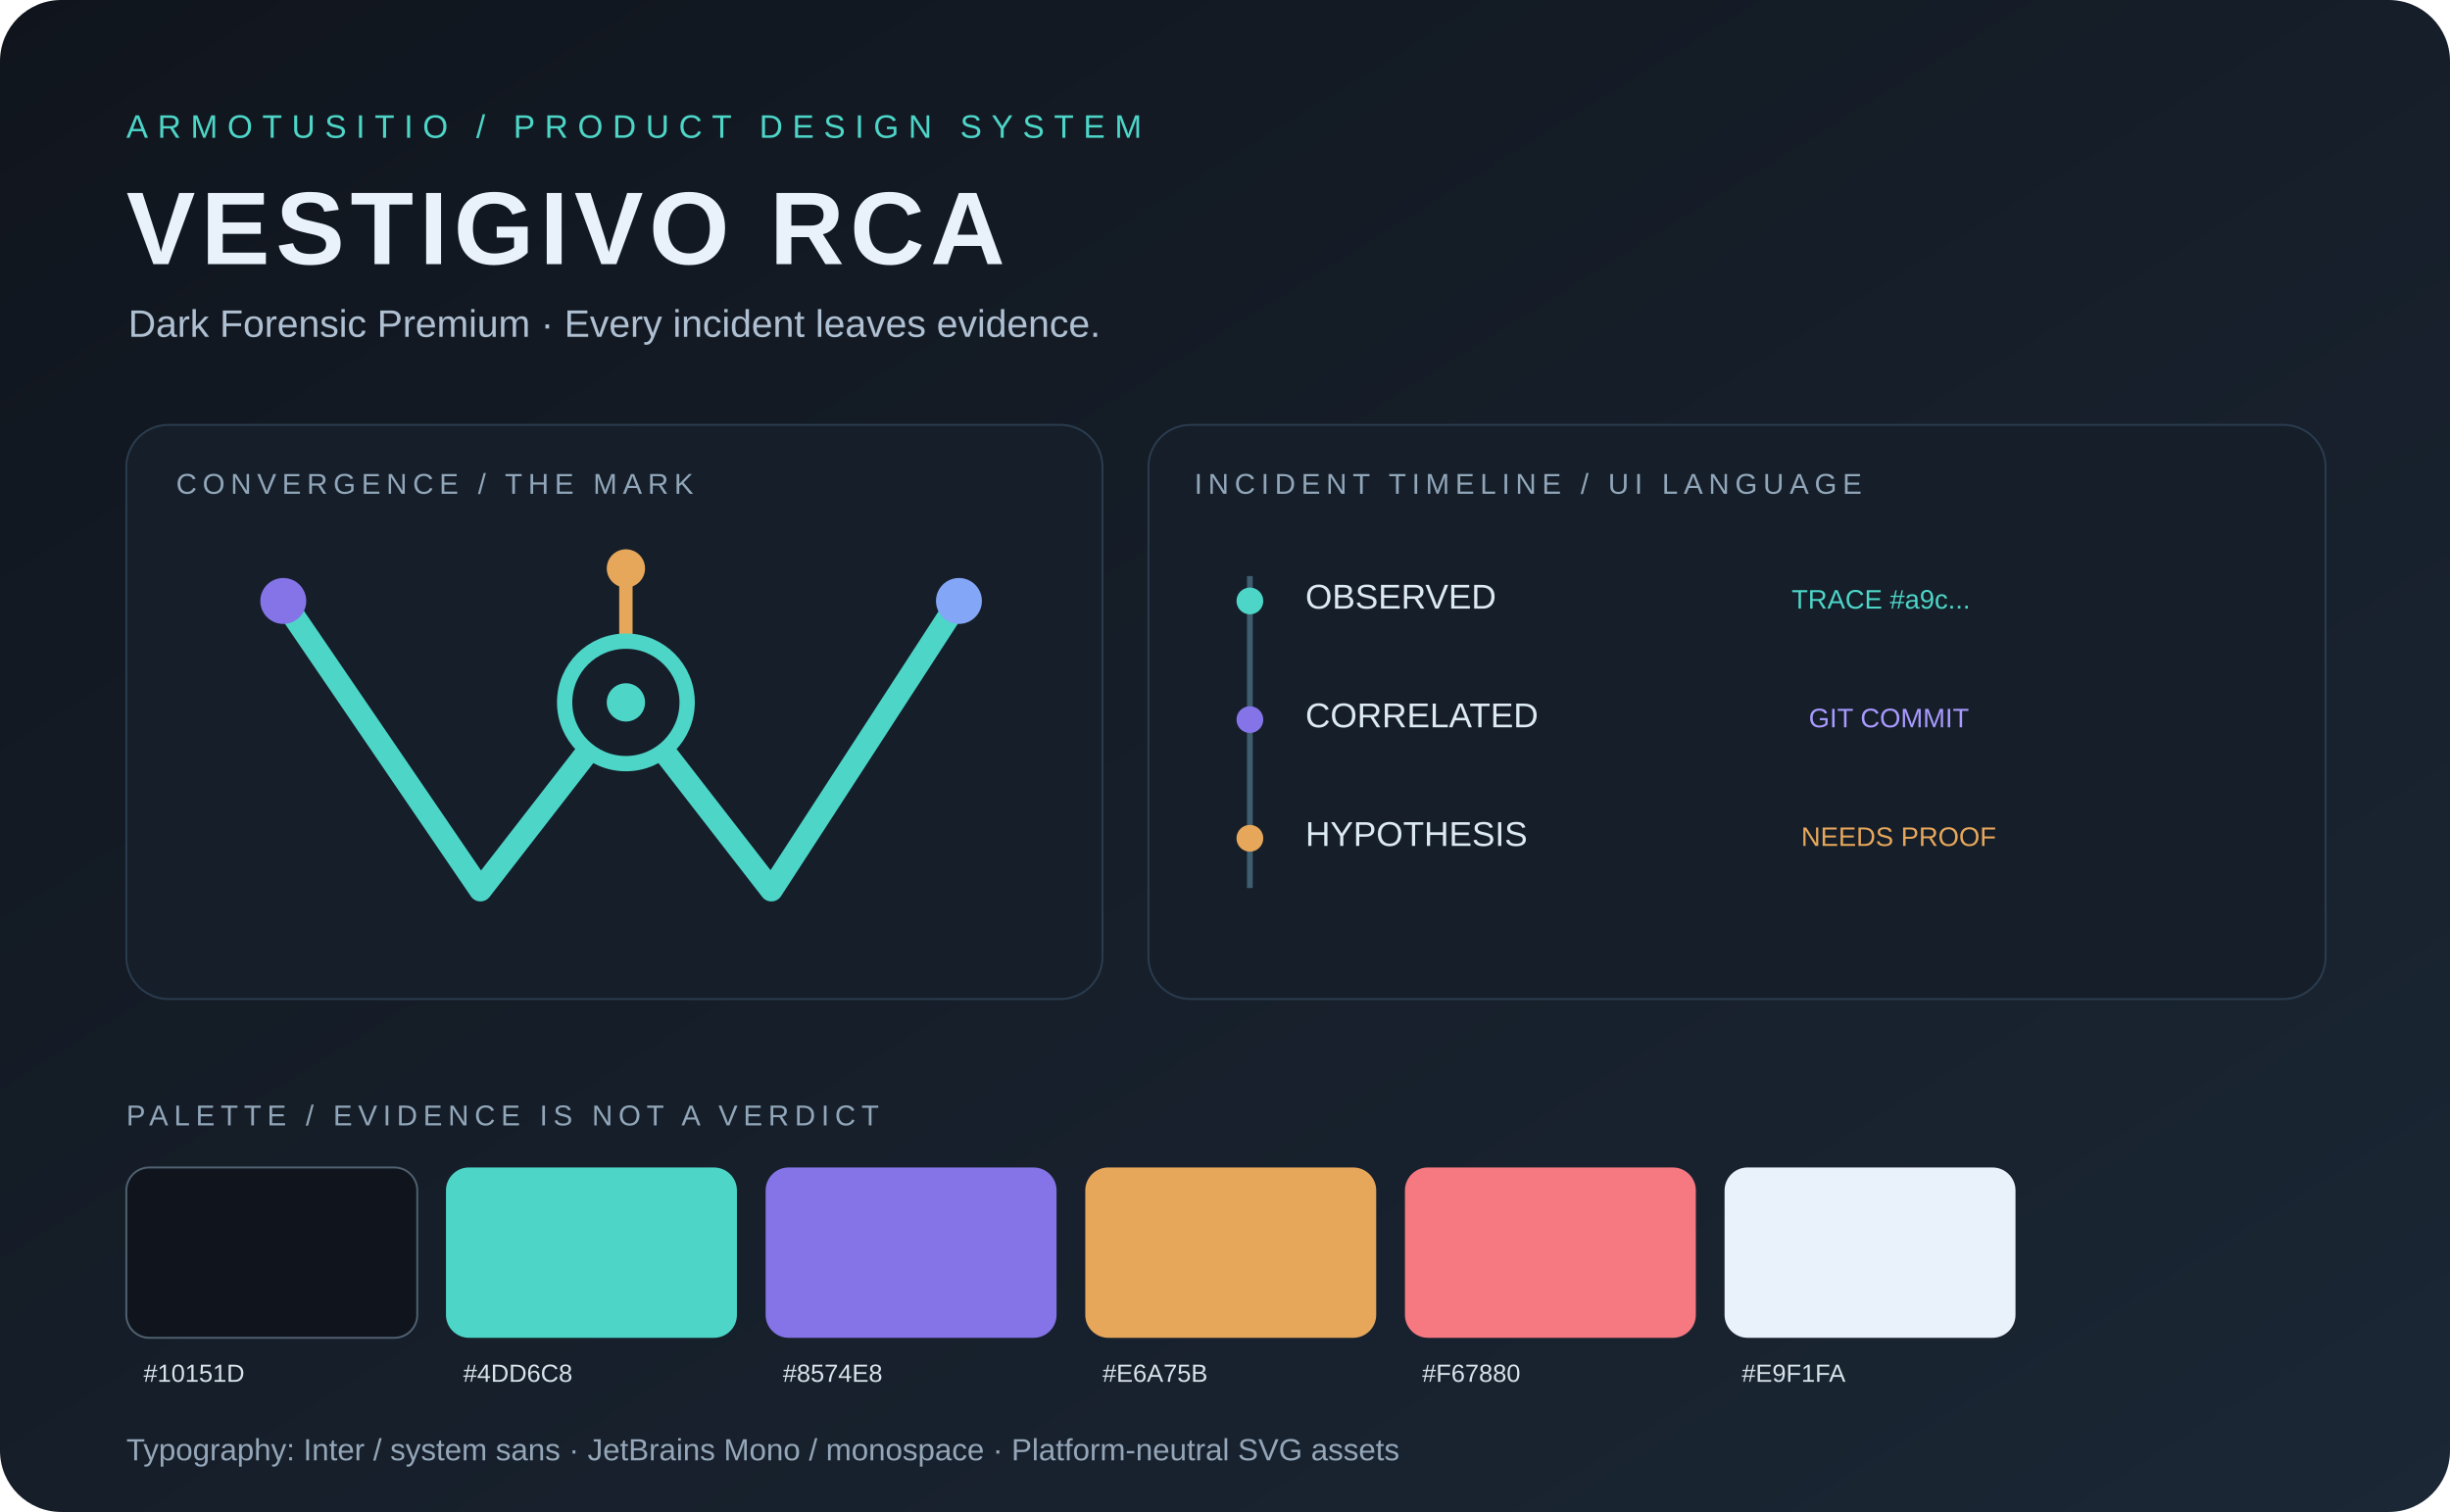
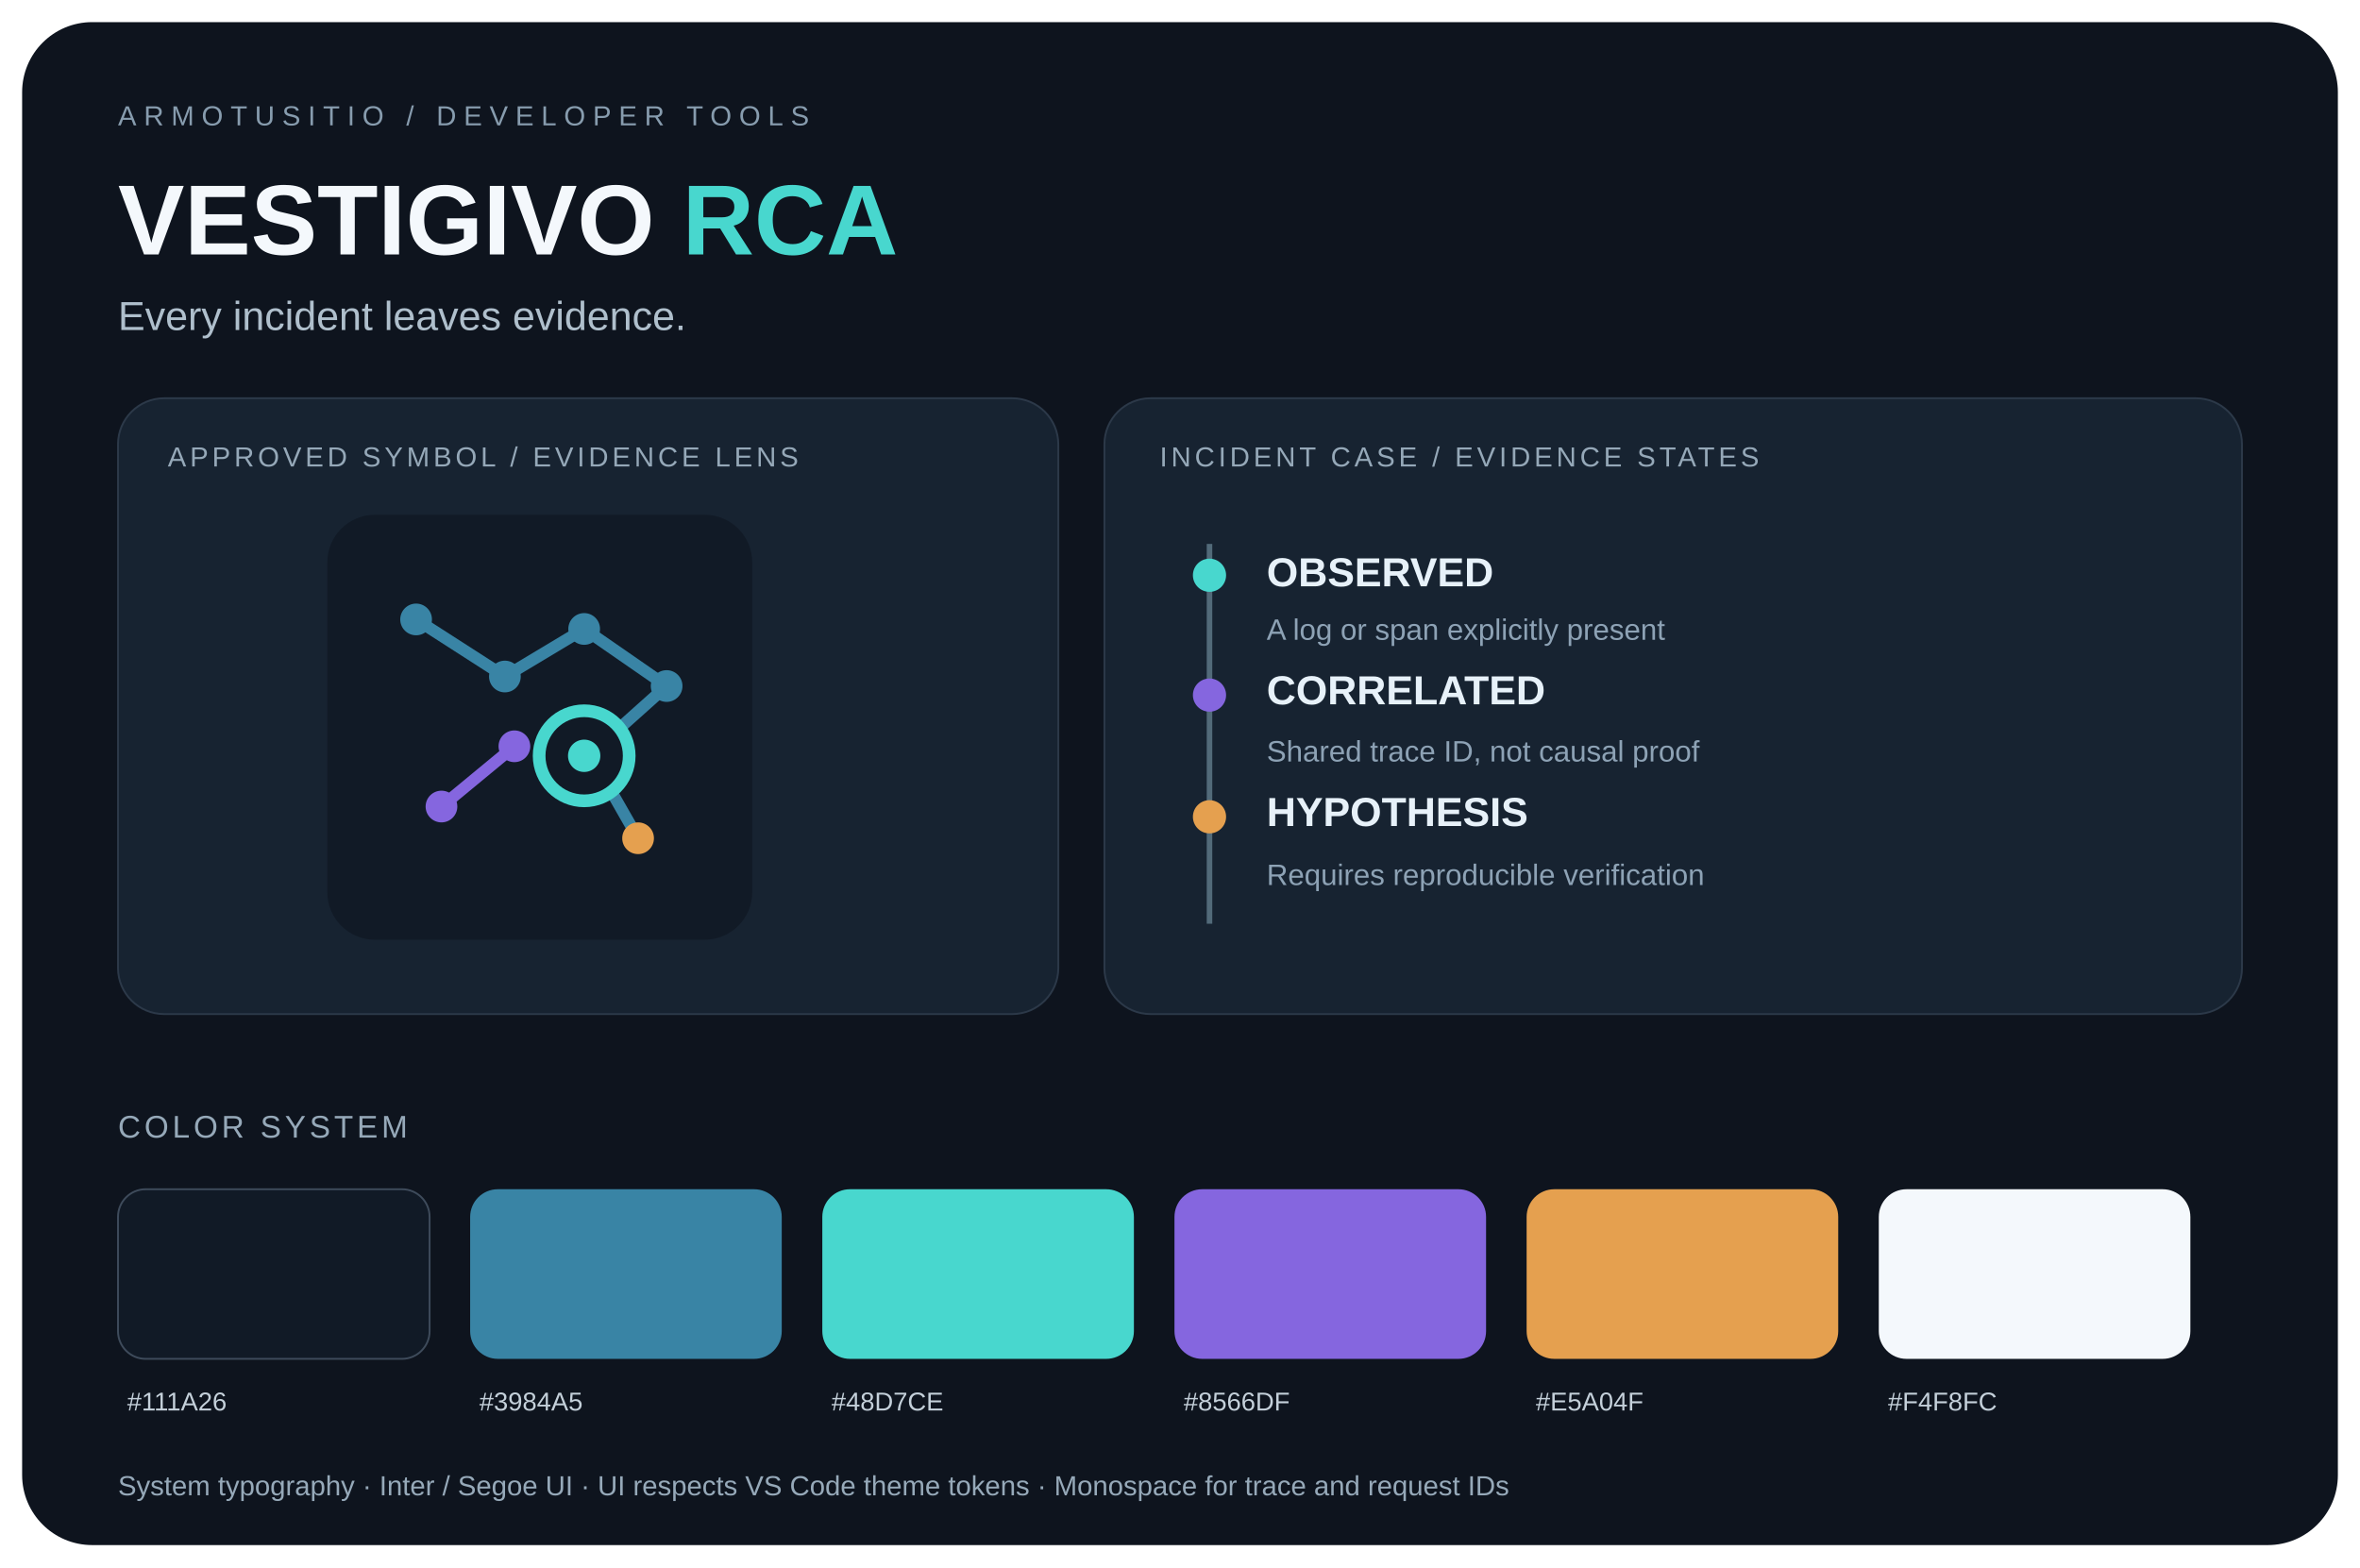
- <svg xmlns="http://www.w3.org/2000/svg" viewBox="0 0 1280 790" role="img" aria-labelledby="ttl">
-   <defs>
-     <linearGradient id="bg" x1="0" y1="0" x2="1" y2="1">
-       <stop stop-color="#10151D" />
-       <stop offset="1" stop-color="#1B2735" />
-     </linearGradient>
-   </defs>
-   <rect width="1280" height="790" rx="32" fill="url(#bg)" />
-   <text x="66" y="72" font-size="17" fill="#4DD6C8" font-family="Arial,sans-serif" letter-spacing="5">ARMOTUSITIO / PRODUCT DESIGN SYSTEM</text>
-   <text x="66" y="138" font-size="54" fill="#E9F1FA" font-family="Arial,sans-serif" font-weight="bold" letter-spacing="3">VESTIGIVO RCA</text>
-   <text x="67" y="176" font-size="20" fill="#AFC0D2" font-family="Arial,sans-serif">Dark Forensic Premium · Every incident leaves evidence.</text>
-   <rect x="66" y="222" width="510" height="300" rx="22" fill="#151E29" stroke="#2B3C4F" />
-   <text x="92" y="258" font-size="15" fill="#91A6B9" font-family="Arial,sans-serif" letter-spacing="3">CONVERGENCE / THE MARK</text>
-   <path d="M148 314 251 465 327 367 403 465 501 314" stroke="#4DD6C8" stroke-width="12" fill="none" stroke-linecap="round" stroke-linejoin="round" />
-   <path d="M327 297V349" stroke="#E6A75B" stroke-width="7" stroke-linecap="round" />
-   <circle cx="148" cy="314" r="12" fill="#8574E8" />
-   <circle cx="501" cy="314" r="12" fill="#83A6F7" />
-   <circle cx="327" cy="297" r="10" fill="#E6A75B" />
-   <circle cx="327" cy="367" r="32" fill="#151E29" stroke="#4DD6C8" stroke-width="8" />
-   <circle cx="327" cy="367" r="10" fill="#4DD6C8" />
-   <rect x="600" y="222" width="615" height="300" rx="22" fill="#151E29" stroke="#2B3C4F" />
-   <text x="624" y="258" font-size="15" fill="#91A6B9" font-family="Arial,sans-serif" letter-spacing="3">INCIDENT TIMELINE / UI LANGUAGE</text>
-   <path d="M653 301V464" stroke="#3E5E70" stroke-width="3" />
-   <circle cx="653" cy="314" r="7" fill="#4DD6C8" />
-   <circle cx="653" cy="376" r="7" fill="#8574E8" />
-   <circle cx="653" cy="438" r="7" fill="#E6A75B" />
-   <text x="682" y="318" font-size="18" fill="#DDEAF2" font-family="Arial,sans-serif">OBSERVED</text>
-   <text x="936" y="318" font-size="14" fill="#4DD6C8" font-family="Arial,sans-serif">TRACE #a9c...</text>
-   <text x="682" y="380" font-size="18" fill="#DDEAF2" font-family="Arial,sans-serif">CORRELATED</text>
-   <text x="945" y="380" font-size="14" fill="#A99AFF" font-family="Arial,sans-serif">GIT COMMIT</text>
-   <text x="682" y="442" font-size="18" fill="#DDEAF2" font-family="Arial,sans-serif">HYPOTHESIS</text>
-   <text x="941" y="442" font-size="14" fill="#E6A75B" font-family="Arial,sans-serif">NEEDS PROOF</text>
-   <text x="66" y="588" font-size="15" fill="#91A6B9" font-family="Arial,sans-serif" letter-spacing="3">PALETTE / EVIDENCE IS NOT A VERDICT</text>
-   <g font-family="Arial,sans-serif" font-size="13">
-     <rect x="66" y="610" width="152" height="89" rx="12" fill="#10151D" stroke="#506171" />
-     <text x="75" y="722" fill="#D7E2E9">#10151D</text>
-     <rect x="233" y="610" width="152" height="89" rx="12" fill="#4DD6C8" />
-     <text x="242" y="722" fill="#D7E2E9">#4DD6C8</text>
-     <rect x="400" y="610" width="152" height="89" rx="12" fill="#8574E8" />
-     <text x="409" y="722" fill="#D7E2E9">#8574E8</text>
-     <rect x="567" y="610" width="152" height="89" rx="12" fill="#E6A75B" />
-     <text x="576" y="722" fill="#D7E2E9">#E6A75B</text>
-     <rect x="734" y="610" width="152" height="89" rx="12" fill="#F67880" />
-     <text x="743" y="722" fill="#D7E2E9">#F67880</text>
-     <rect x="901" y="610" width="152" height="89" rx="12" fill="#E9F1FA" />
-     <text x="910" y="722" fill="#D7E2E9">#E9F1FA</text>
+ <svg xmlns="http://www.w3.org/2000/svg" viewBox="0 0 1280 850" role="img" aria-labelledby="title desc">
+   <rect x="12" y="12" width="1256" height="826" rx="38" fill="#0E141E" />
+   <text x="64" y="68" fill="#879CAE" font-family="Arial,sans-serif" letter-spacing="4" font-size="15">ARMOTUSITIO / DEVELOPER TOOLS</text>
+   <text x="64" y="138" fill="#F4F8FC" font-family="Arial,sans-serif" font-size="54" font-weight="800">VESTIGIVO <tspan fill="#48D7CE">RCA</tspan>
+   </text>
+   <text x="64" y="179" fill="#AFBFCC" font-family="Arial,sans-serif" font-size="22">Every incident leaves evidence.</text>
+   <rect x="64" y="216" width="510" height="334" rx="25" fill="#172331" stroke="#2C3949" />
+   <text x="91" y="253" fill="#95A8B8" font-family="Arial,sans-serif" letter-spacing="2" font-size="15">APPROVED SYMBOL / EVIDENCE LENS</text>
+   <g transform="translate(150 262) scale(1.72)">
+     <rect x="16" y="10" width="134" height="134" rx="15" fill="#111A26" />
+     <path d="M44 43 L72 61 L97 46 L123 64 L104 81" fill="none" stroke="#3984A5" stroke-width="3.7" stroke-linecap="round" stroke-linejoin="round" />
+     <circle cx="44" cy="43" r="5" fill="#3984A5" />
+     <circle cx="72" cy="61" r="5" fill="#3984A5" />
+     <circle cx="97" cy="46" r="5" fill="#3984A5" />
+     <circle cx="123" cy="64" r="5" fill="#3984A5" />
+     <path d="M52 102 L75 83" fill="none" stroke="#8566DF" stroke-width="3.7" stroke-linecap="round" />
+     <circle cx="52" cy="102" r="5" fill="#8566DF" />
+     <circle cx="75" cy="83" r="5" fill="#8566DF" />
+     <path d="M106 98 L114 112" fill="none" stroke="#3984A5" stroke-width="3.7" stroke-linecap="round" />
+     <circle cx="114" cy="112" r="5" fill="#E5A04F" />
+     <circle cx="97" cy="86" r="14.2" fill="#111A26" stroke="#48D7CE" stroke-width="4" />
+     <circle cx="97" cy="86" r="5.1" fill="#48D7CE" />
  </g>
-   <text x="66" y="763" fill="#94A6B8" font-size="16" font-family="Arial,sans-serif">Typography: Inter / system sans  ·  JetBrains Mono / monospace  ·  Platform-neutral SVG assets</text>
+   <rect x="599" y="216" width="617" height="334" rx="25" fill="#172331" stroke="#2C3949" />
+   <text x="629" y="253" fill="#95A8B8" font-family="Arial,sans-serif" letter-spacing="2" font-size="15">INCIDENT CASE / EVIDENCE STATES</text>
+   <path d="M656 295 V501" fill="none" stroke="#526A79" stroke-width="3" />
+   <circle cx="656" cy="312" r="9" fill="#48D7CE" />
+   <circle cx="656" cy="377" r="9" fill="#8566DF" />
+   <circle cx="656" cy="443" r="9" fill="#E5A04F" />
+   <text x="687" y="318" fill="#E7F1F9" font-family="Arial,sans-serif" font-size="22" font-weight="700">OBSERVED</text>
+   <text x="687" y="347" fill="#8DA2B5" font-family="Arial,sans-serif" font-size="16">A log or span explicitly present</text>
+   <text x="687" y="382" fill="#E7F1F9" font-family="Arial,sans-serif" font-size="22" font-weight="700">CORRELATED</text>
+   <text x="687" y="413" fill="#8DA2B5" font-family="Arial,sans-serif" font-size="16">Shared trace ID, not causal proof</text>
+   <text x="687" y="448" fill="#E7F1F9" font-family="Arial,sans-serif" font-size="22" font-weight="700">HYPOTHESIS</text>
+   <text x="687" y="480" fill="#8DA2B5" font-family="Arial,sans-serif" font-size="16">Requires reproducible verification</text>
+   <text x="64" y="617" fill="#96A9B9" font-family="Arial,sans-serif" font-size="17" letter-spacing="2">COLOR SYSTEM</text>
+   <g font-family="Arial,sans-serif" font-size="14">
+     <rect x="64" y="645" width="169" height="92" rx="15" fill="#111A26" stroke="#3E4B5B" />
+     <text x="69" y="765" fill="#C4D0DA">#111A26</text>
+     <rect x="255" y="645" width="169" height="92" rx="15" fill="#3984A5" />
+     <text x="260" y="765" fill="#C4D0DA">#3984A5</text>
+     <rect x="446" y="645" width="169" height="92" rx="15" fill="#48D7CE" />
+     <text x="451" y="765" fill="#C4D0DA">#48D7CE</text>
+     <rect x="637" y="645" width="169" height="92" rx="15" fill="#8566DF" />
+     <text x="642" y="765" fill="#C4D0DA">#8566DF</text>
+     <rect x="828" y="645" width="169" height="92" rx="15" fill="#E5A04F" />
+     <text x="833" y="765" fill="#C4D0DA">#E5A04F</text>
+     <rect x="1019" y="645" width="169" height="92" rx="15" fill="#F4F8FC" />
+     <text x="1024" y="765" fill="#C4D0DA">#F4F8FC</text>
+   </g>
+   <text x="64" y="811" fill="#96A9B9" font-family="Arial,sans-serif" font-size="15">System typography · Inter / Segoe UI · UI respects VS Code theme tokens · Monospace for trace and request IDs</text>
</svg>
